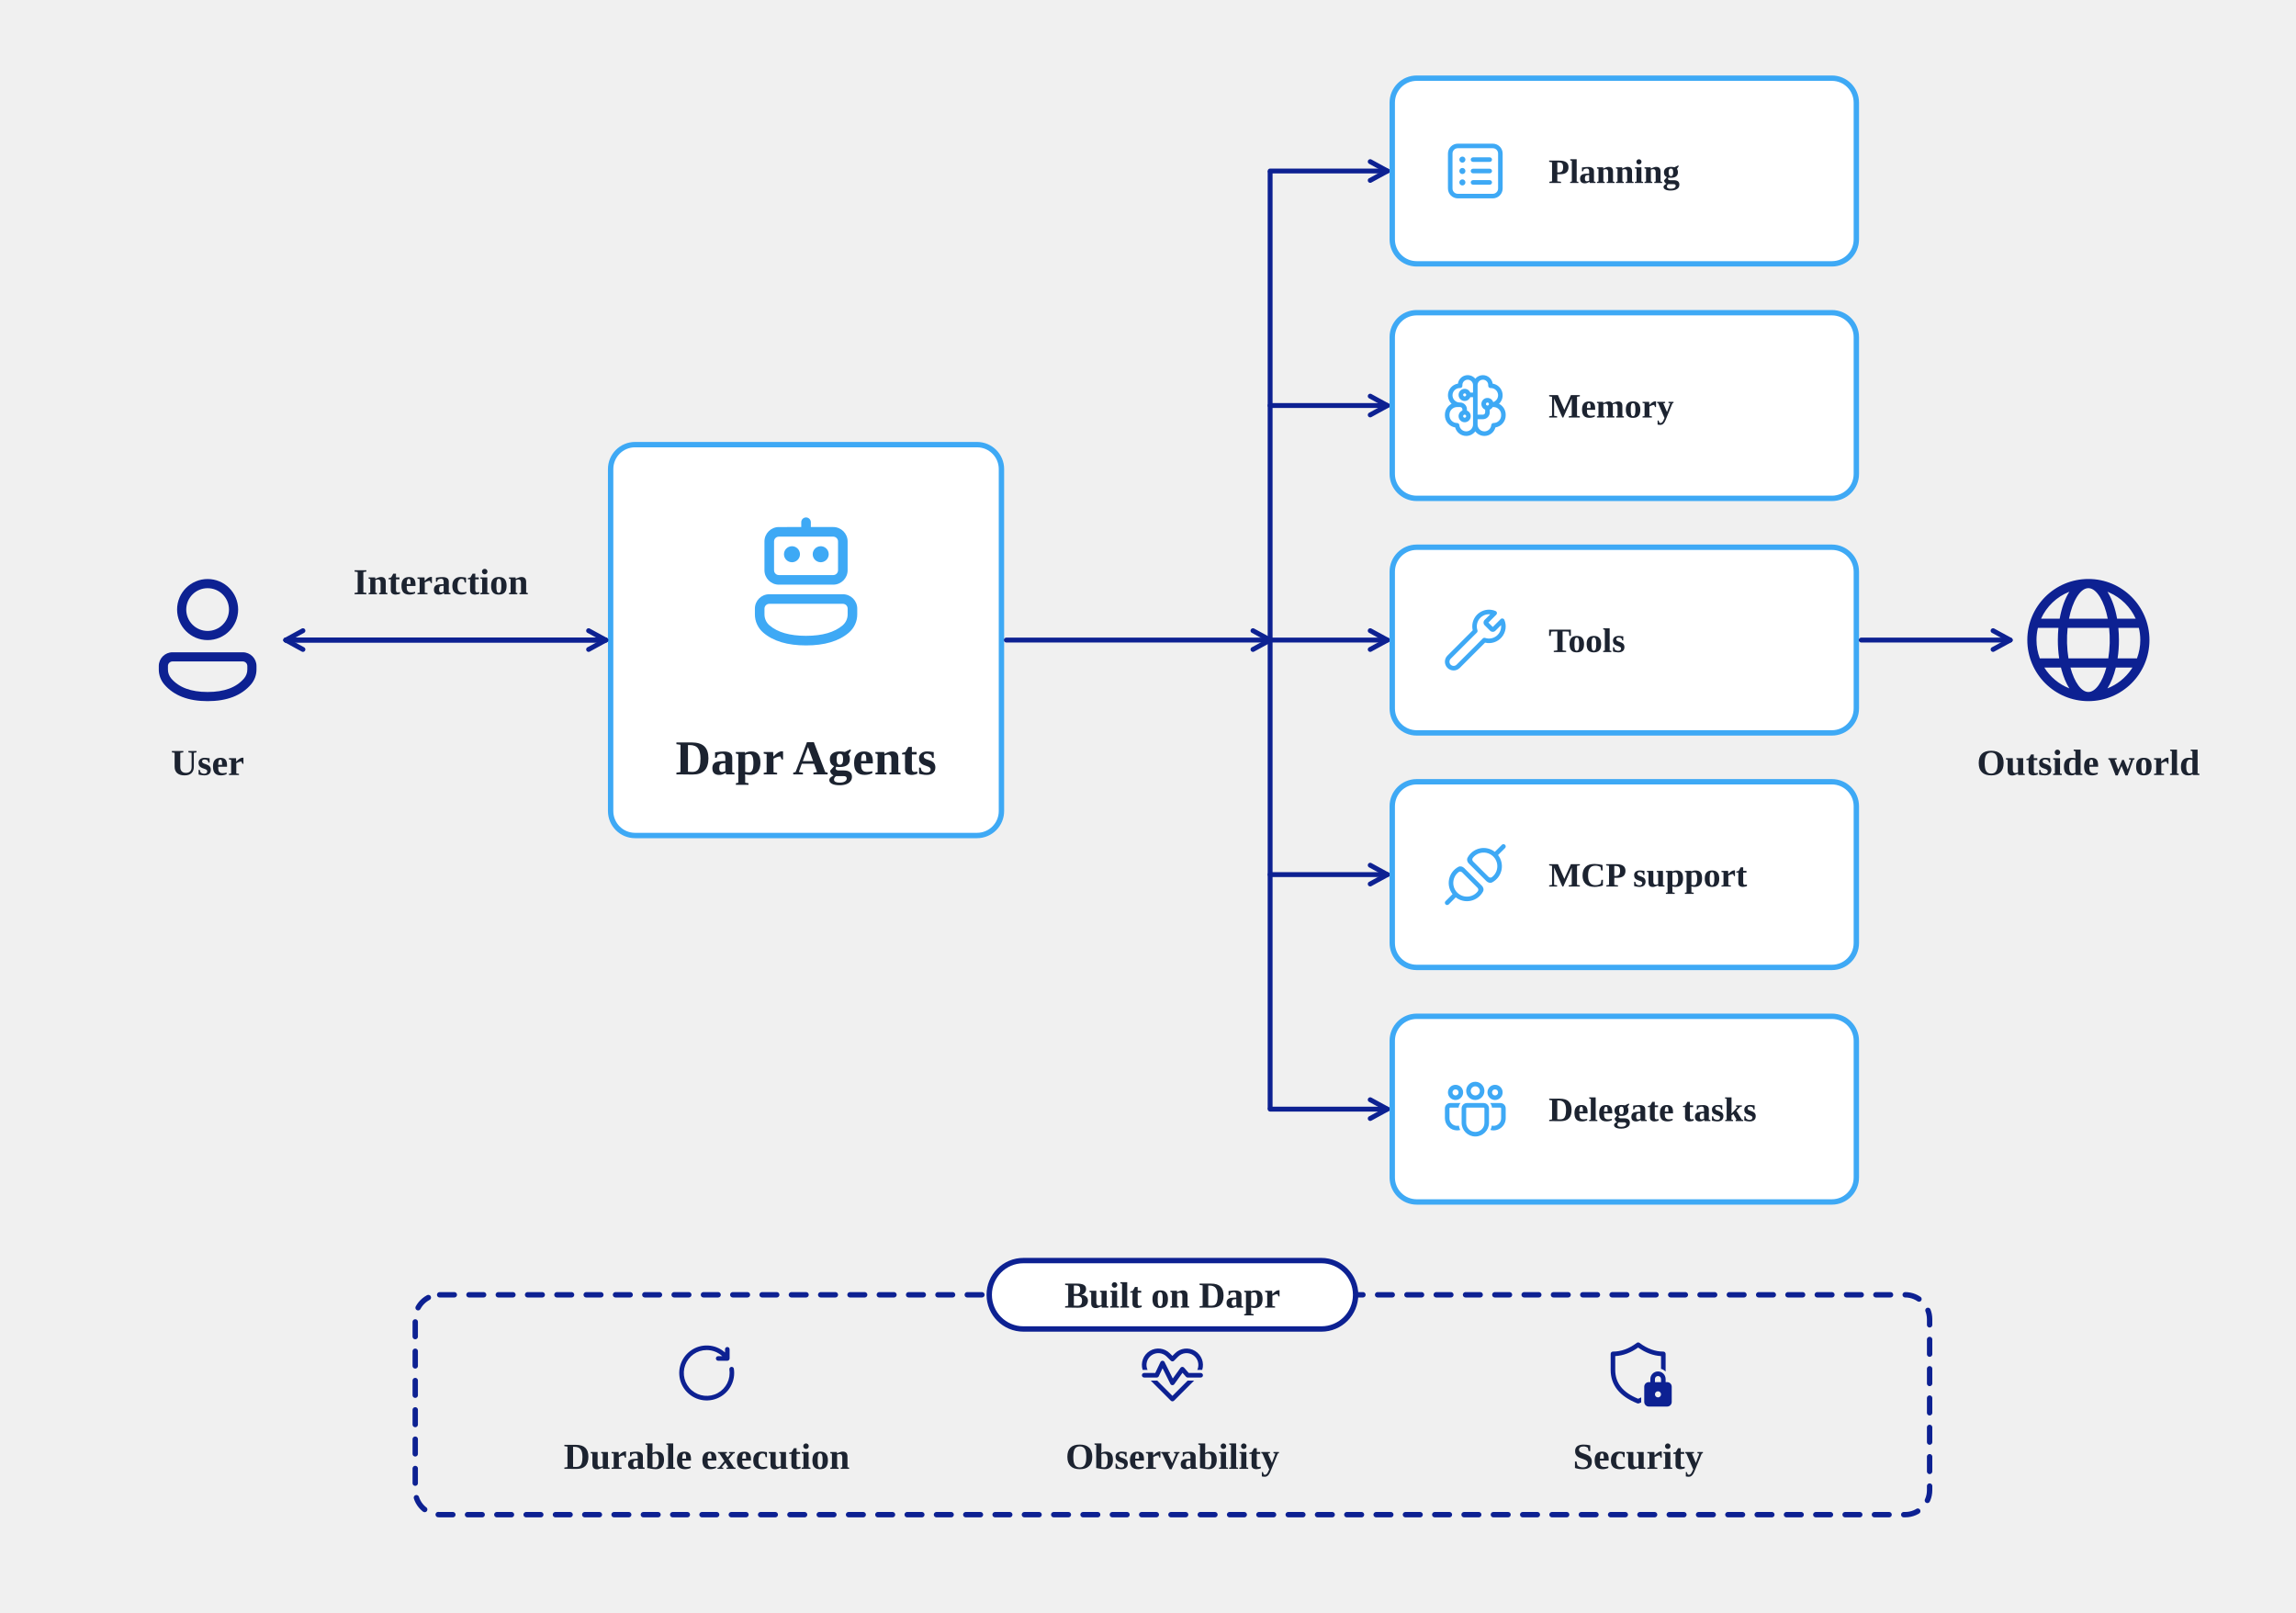
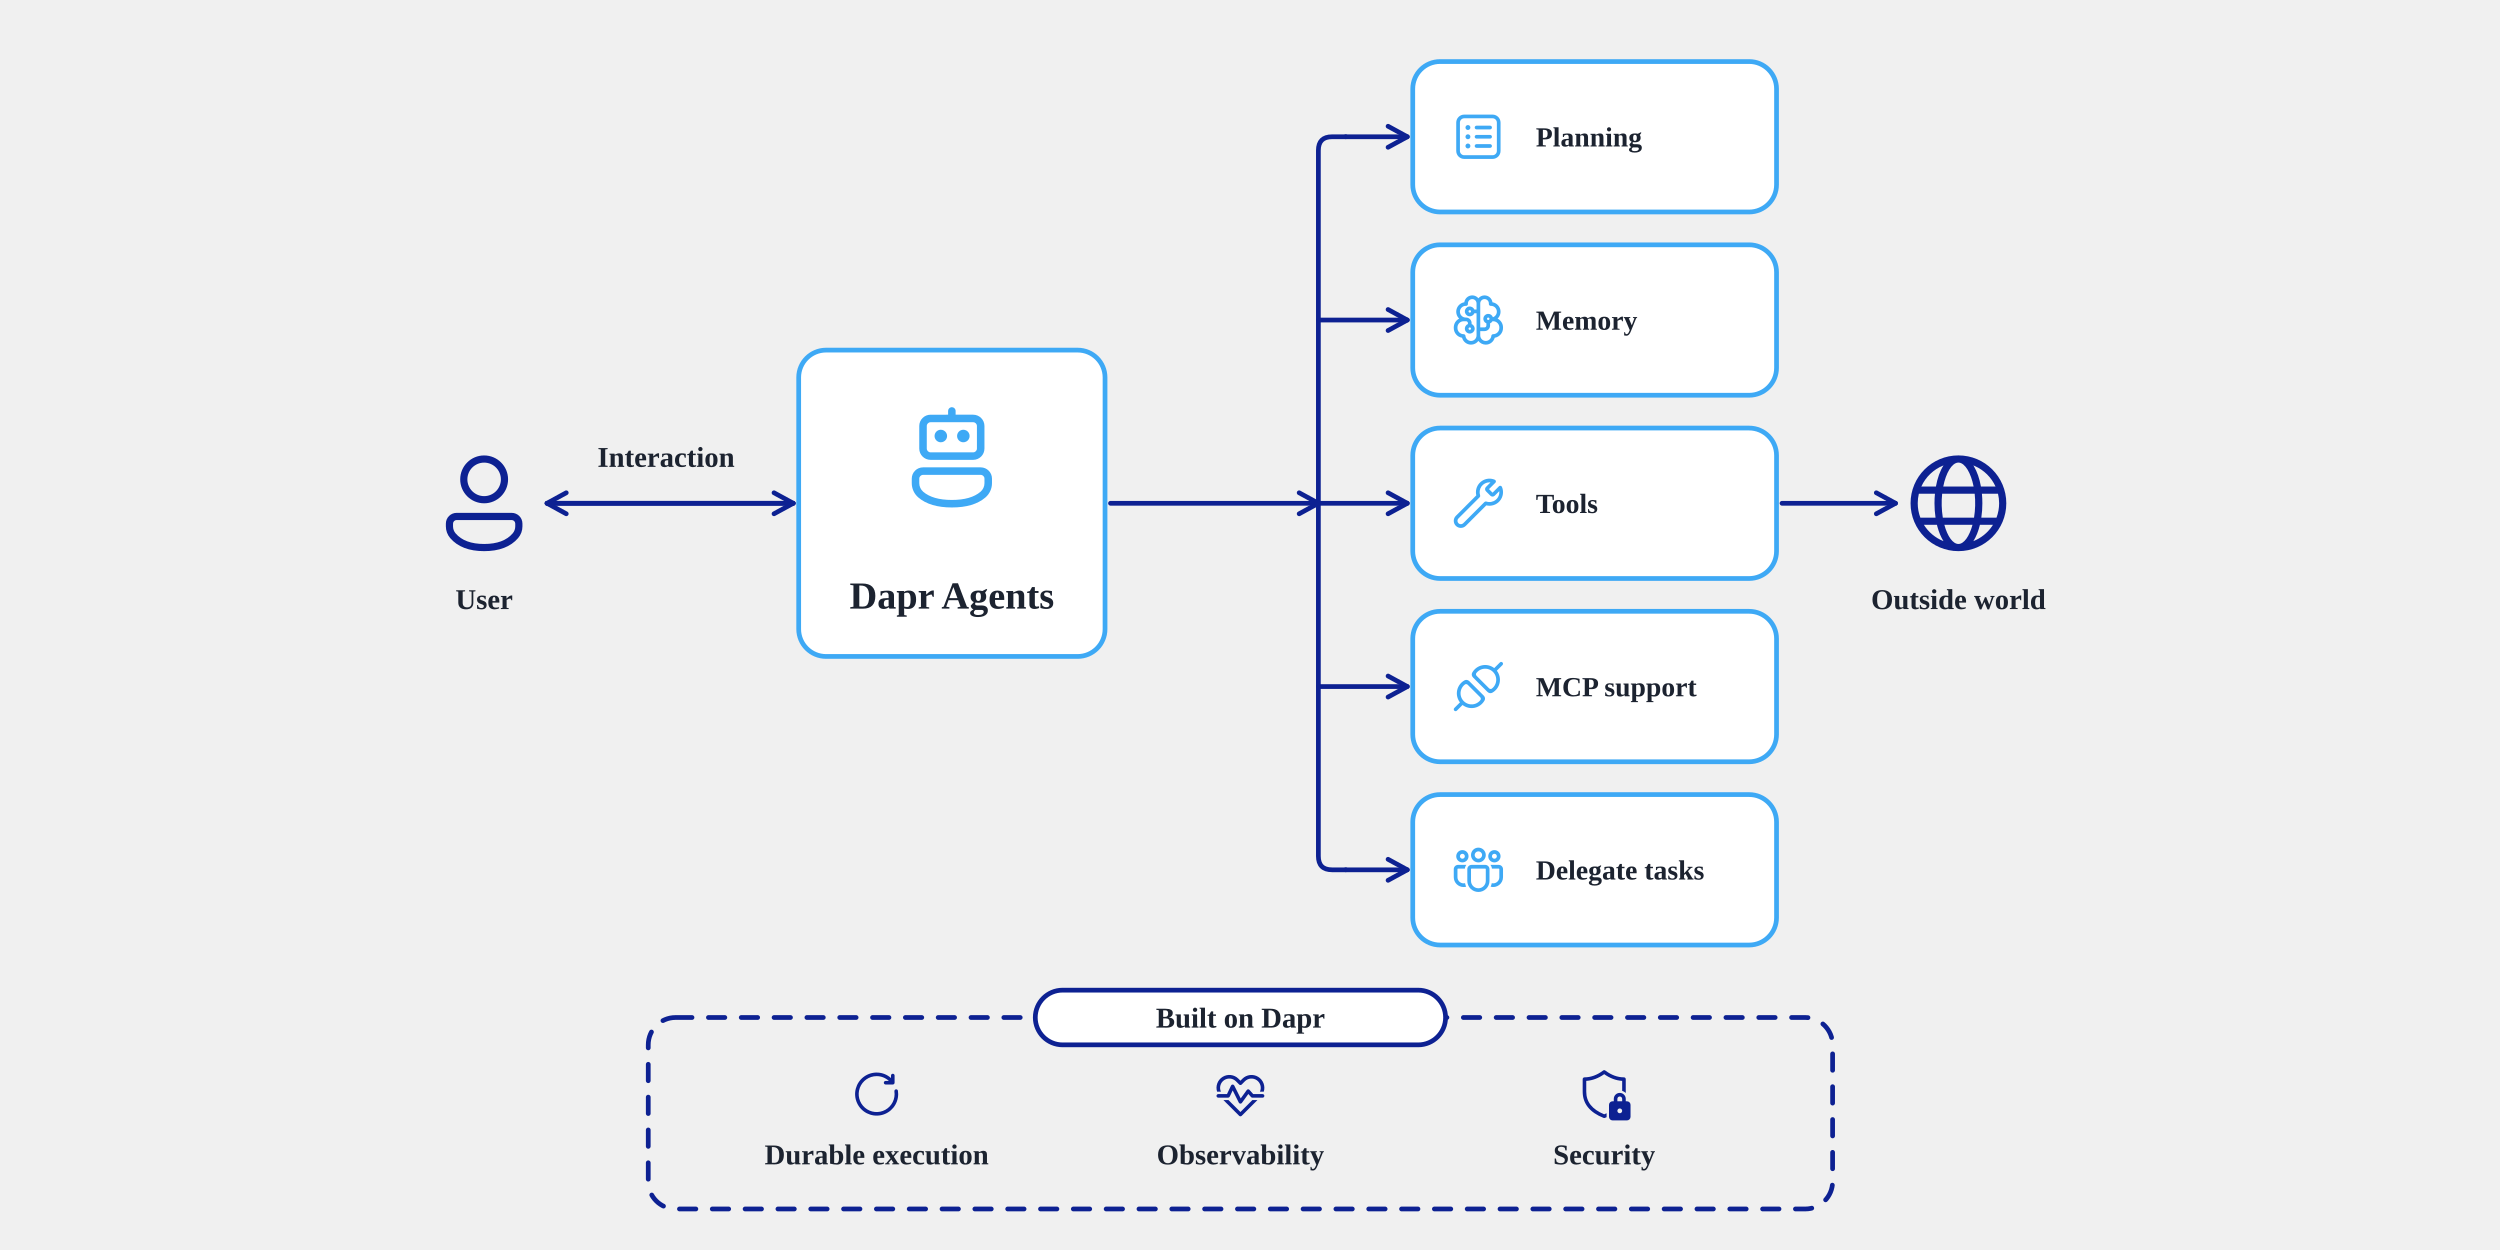
- <svg xmlns="http://www.w3.org/2000/svg" viewBox="0 0 940 660" role="img" aria-labelledby="agents-overview-title agents-overview-desc">
+ <svg xmlns="http://www.w3.org/2000/svg" viewBox="0 0 914 457" role="img" aria-labelledby="agents-overview-title agents-overview-desc">
  <g>
-     <rect class="d-panel" x="170" y="530" width="620" height="90" rx="10" fill="none" stroke="#0D2192" stroke-width="2.2" stroke-linejoin="round" stroke-linecap="round" stroke-dasharray="6 6" />
-     <g class="d-pill">
-       <rect x="405" y="516" width="150" height="28" rx="14" fill="#ffffff" stroke="#0D2192" stroke-width="2.2" stroke-linejoin="round" stroke-linecap="round" />
-       <text x="480" y="535.25" text-anchor="middle" font-size="15" font-weight="600" fill="#1c2330">Built on Dapr</text>
+     <g class="d-region">
+       <rect class="d-panel" x="237" y="372" width="433" height="70" rx="10" fill="none" stroke="#0D2192" stroke-width="1.73" stroke-linejoin="round" stroke-linecap="round" stroke-dasharray="6 6" />
+       <g class="d-pill">
+         <rect x="378.5" y="362" width="150" height="20" rx="10" fill="#ffffff" stroke="#0D2192" stroke-width="1.73" stroke-linejoin="round" stroke-linecap="round" />
+         <text x="453.5" y="375.68" text-anchor="middle" font-size="10.5" font-weight="600" fill="#1c2330">Built on Dapr</text>
+       </g>
    </g>
    <g>
      <g class="d-icon-group">
-         <g class="d-icon" data-mark="fluent-arrow-clockwise" transform="translate(274.3333 547) scale(1.25)" fill="#0D2192" color="#0D2192">
+         <g class="d-icon" data-mark="fluent-arrow-clockwise" transform="translate(310 389.5) scale(0.875)" fill="#0D2192" color="#0D2192">
          <path fill="currentColor" d="M12 4.5a7.5 7.5 0 1 0 7.419 6.392c-.067-.454.265-.892.724-.892c.37 0 .696.256.752.623Q21 11.297 21 12a9 9 0 1 1-3-6.708V4.25a.75.75 0 0 1 1.5 0v3a.75.75 0 0 1-.75.75h-3a.75.75 0 0 1 0-1.5h1.35a7.47 7.47 0 0 0-5.1-2" />
        </g>
      </g>
-       <text x="289.33" y="601.25" text-anchor="middle" font-size="15" font-weight="600" fill="#1c2330">Durable execution</text>
+       <text x="320.5" y="425.68" text-anchor="middle" font-size="10.5" font-weight="600" fill="#1c2330">Durable execution</text>
    </g>
    <g>
      <g class="d-icon-group">
-         <g class="d-icon" data-mark="fluent-heart-pulse" transform="translate(465 547) scale(1.25)" fill="#0D2192" color="#0D2192">
+         <g class="d-icon" data-mark="fluent-heart-pulse" transform="translate(443 389.5) scale(0.875)" fill="#0D2192" color="#0D2192">
          <path fill="currentColor" d="m12.82 5.58l-.82.822l-.824-.824A5.375 5.375 0 0 0 2.249 11h1.605a3.876 3.876 0 0 1 6.261-4.36l1.358 1.357a.75.75 0 0 0 1.073-.012L13.88 6.64A3.88 3.88 0 0 1 20.149 11h1.605a5.38 5.38 0 0 0-8.934-5.42m-1.35 15.495L4.894 14.5h1.963q.077 0 .152-.007L12 19.484l4.988-4.985h2.122l-6.58 6.576a.75.75 0 0 1-1.06 0M9.42 8.415a.75.75 0 0 0-1.348.014l-1.69 3.57H2.75a.75.75 0 0 0 0 1.5h4.107a.75.75 0 0 0 .678-.429l1.234-2.606l2.56 5.12a.75.75 0 0 0 1.279.105l2.698-3.736l1.13 1.29A.75.75 0 0 0 17 13.5h4.25a.75.75 0 0 0 0-1.5h-3.91l-1.526-1.743a.75.75 0 0 0-1.172.054l-2.525 3.496z" />
        </g>
      </g>
-       <text x="480" y="601.25" text-anchor="middle" font-size="15" font-weight="600" fill="#1c2330">Observability</text>
+       <text x="453.5" y="425.68" text-anchor="middle" font-size="10.5" font-weight="600" fill="#1c2330">Observability</text>
    </g>
    <g>
      <g class="d-icon-group">
-         <g class="d-icon" data-mark="fluent-shield-lock" transform="translate(655.6667 547) scale(1.25)" fill="#0D2192" color="#0D2192">
+         <g class="d-icon" data-mark="fluent-shield-lock" transform="translate(576 389.5) scale(0.875)" fill="#0D2192" color="#0D2192">
          <path fill="currentColor" d="M3 5.75A.75.75 0 0 1 3.75 5c2.663 0 5.258-.943 7.8-2.85a.75.75 0 0 1 .9 0C14.992 4.057 17.587 5 20.25 5a.75.75 0 0 1 .75.75V11q0 .271-.012.539a3.5 3.5 0 0 0-1.488-.894V6.478c-2.577-.152-5.08-1.09-7.5-2.8c-2.42 1.71-4.923 2.648-7.5 2.8V11c0 4.256 2.453 7.379 7.5 9.442a21 21 0 0 0 1-.439V21.5q0 .075.004.146q-.356.155-.73.302a.75.75 0 0 1-.549 0C5.958 19.676 3 16 3 11zM16 15v-1a2.5 2.5 0 0 1 5 0v1h.5a1.5 1.5 0 0 1 1.5 1.5v5a1.5 1.5 0 0 1-1.5 1.5h-6a1.5 1.5 0 0 1-1.5-1.5v-5a1.5 1.5 0 0 1 1.5-1.5zm1.5-1v1h2v-1a1 1 0 1 0-2 0m2 5a1 1 0 1 0-2 0a1 1 0 0 0 2 0" />
        </g>
      </g>
-       <text x="670.67" y="601.25" text-anchor="middle" font-size="15" font-weight="600" fill="#1c2330">Security</text>
+       <text x="586.5" y="425.68" text-anchor="middle" font-size="10.5" font-weight="600" fill="#1c2330">Security</text>
    </g>
  </g>
  <g class="d-icon-group">
-     <g class="d-icon" data-mark="fluent-person" transform="translate(55 232) scale(2.5)" fill="#0D2192" color="#0D2192">
+     <g class="d-icon" data-mark="fluent-person" transform="translate(156 163) scale(1.75)" fill="#0D2192" color="#0D2192">
      <path fill="currentColor" d="M17.755 14a2.25 2.25 0 0 1 2.248 2.25v.575c0 .894-.32 1.759-.9 2.438c-1.57 1.833-3.957 2.738-7.103 2.738s-5.532-.905-7.098-2.74a3.75 3.75 0 0 1-.898-2.434v-.578A2.25 2.25 0 0 1 6.253 14zm0 1.5H6.252a.75.75 0 0 0-.75.75v.577c0 .535.192 1.053.54 1.46c1.253 1.469 3.22 2.214 5.957 2.214c2.739 0 4.706-.745 5.963-2.213a2.25 2.25 0 0 0 .54-1.463v-.576a.75.75 0 0 0-.748-.749M12 2.005a5 5 0 1 1 0 10a5 5 0 0 1 0-10m0 1.5a3.5 3.5 0 1 0 0 7a3.5 3.5 0 0 0 0-7" />
    </g>
  </g>
-   <text x="85" y="317.25" text-anchor="middle" font-size="15" font-weight="600" fill="#1c2330">User</text>
+   <text x="177" y="222.68" text-anchor="middle" font-size="10.5" font-weight="600" fill="#1c2330">User</text>
  <g class="d-tile">
-     <rect x="250" y="182" width="160" height="160" rx="10" fill="#ffffff" stroke="#3ea9f5" stroke-width="2.2" stroke-linejoin="round" stroke-linecap="round" />
+     <rect x="292" y="128" width="112" height="112" rx="10" fill="#ffffff" stroke="#3ea9f5" stroke-width="1.73" stroke-linejoin="round" stroke-linecap="round" />
    <g class="d-icon-group">
-       <g class="d-icon" data-mark="fluent-bot" transform="translate(298.57 206.57) scale(2.6192)" fill="#3ea9f5" color="#3ea9f5">
+       <g class="d-icon" data-mark="fluent-bot" transform="translate(326 145.2) scale(1.8333)" fill="#3ea9f5" color="#3ea9f5">
        <path fill="currentColor" d="M17.753 14a2.25 2.25 0 0 1 2.25 2.25v.904A3.75 3.75 0 0 1 18.696 20c-1.565 1.344-3.806 2-6.696 2s-5.128-.656-6.69-2a3.75 3.75 0 0 1-1.306-2.843v-.908A2.25 2.25 0 0 1 6.254 14zm0 1.5h-11.5a.75.75 0 0 0-.75.75v.907c0 .655.287 1.278.784 1.706C7.545 19.945 9.441 20.5 12 20.5s4.458-.557 5.72-1.64a2.25 2.25 0 0 0 .783-1.707v-.905a.75.75 0 0 0-.75-.75M11.9 2.006L12 2a.75.75 0 0 1 .743.648l.007.102l-.001.749h3.5a2.25 2.25 0 0 1 2.25 2.25v4.505a2.25 2.25 0 0 1-2.25 2.25h-8.5a2.25 2.25 0 0 1-2.25-2.25V5.75A2.25 2.25 0 0 1 7.75 3.5l3.5-.001V2.75a.75.75 0 0 1 .649-.743L12 2zM16.25 5h-8.5a.75.75 0 0 0-.75.75v4.504c0 .414.336.75.75.75h8.5a.75.75 0 0 0 .75-.75V5.75a.75.75 0 0 0-.75-.75m-6.5 1.5a1.25 1.25 0 1 1 0 2.498a1.25 1.25 0 0 1 0-2.498m4.492 0a1.25 1.25 0 1 1 0 2.498a1.25 1.25 0 0 1 0-2.498" />
      </g>
    </g>
-     <text x="330" y="317" text-anchor="middle" font-size="20" font-weight="600" fill="#1c2330">Dapr Agents</text>
+     <text x="348" y="222.5" text-anchor="middle" font-size="14" font-weight="600" fill="#1c2330">Dapr Agents</text>
  </g>
  <g class="d-arrow">
-     <line x1="117" y1="262" x2="248" y2="262" stroke="#0D2192" stroke-width="2" stroke-linecap="round" stroke-linejoin="round" fill="none" />
-     <polyline points="240.98,265.84 248,262 240.98,258.16" stroke="#0D2192" stroke-width="2" stroke-linecap="round" stroke-linejoin="round" fill="none" />
+     <line x1="200" y1="184" x2="290" y2="184" stroke="#0D2192" stroke-width="1.73" stroke-linecap="round" stroke-linejoin="round" fill="none" />
+     <polyline points="282.98,187.84 290,184 282.98,180.16" stroke="#0D2192" stroke-width="1.73" stroke-linecap="round" stroke-linejoin="round" fill="none" />
  </g>
  <g class="d-arrow">
-     <line x1="248" y1="262" x2="117" y2="262" stroke="#0D2192" stroke-width="2" stroke-linecap="round" stroke-linejoin="round" fill="none" />
-     <polyline points="124.02,258.16 117,262 124.02,265.84" stroke="#0D2192" stroke-width="2" stroke-linecap="round" stroke-linejoin="round" fill="none" />
+     <line x1="290" y1="184" x2="200" y2="184" stroke="#0D2192" stroke-width="1.73" stroke-linecap="round" stroke-linejoin="round" fill="none" />
+     <polyline points="207.02,180.16 200,184 207.02,187.84" stroke="#0D2192" stroke-width="1.73" stroke-linecap="round" stroke-linejoin="round" fill="none" />
  </g>
-   <text x="180.5" y="243.25" text-anchor="middle" font-size="15" font-weight="600" fill="#1c2330">Interaction</text>
-   <polyline points="520 70 520 454" fill="none" stroke="#0D2192" stroke-width="2" />
+   <text x="243.5" y="170.68" text-anchor="middle" font-size="10.5" font-weight="600" fill="#1c2330">Interaction</text>
+   <path class="d-run" d="M492,50 L487,50 Q482,50 482,55 L482,313 Q482,318 487,318 L492,318" fill="none" stroke="#0D2192" stroke-width="1.73" stroke-linecap="round" />
  <g class="d-arrow">
-     <line x1="412" y1="262" x2="520" y2="262" stroke="#0D2192" stroke-width="2" stroke-linecap="round" stroke-linejoin="round" fill="none" />
-     <polyline points="512.98,265.84 520,262 512.98,258.16" stroke="#0D2192" stroke-width="2" stroke-linecap="round" stroke-linejoin="round" fill="none" />
+     <line x1="406" y1="184" x2="482" y2="184" stroke="#0D2192" stroke-width="1.73" stroke-linecap="round" stroke-linejoin="round" fill="none" />
+     <polyline points="474.98,187.84 482,184 474.98,180.16" stroke="#0D2192" stroke-width="1.73" stroke-linecap="round" stroke-linejoin="round" fill="none" />
  </g>
  <g>
    <g class="d-arrow">
-       <line x1="520" y1="70" x2="568" y2="70" stroke="#0D2192" stroke-width="2" stroke-linecap="round" stroke-linejoin="round" fill="none" />
-       <polyline points="560.98,73.84 568,70 560.98,66.16" stroke="#0D2192" stroke-width="2" stroke-linecap="round" stroke-linejoin="round" fill="none" />
+       <line x1="492" y1="50" x2="514.5" y2="50" stroke="#0D2192" stroke-width="1.73" stroke-linecap="round" stroke-linejoin="round" fill="none" />
+       <polyline points="507.48,53.84 514.5,50 507.48,46.16" stroke="#0D2192" stroke-width="1.73" stroke-linecap="round" stroke-linejoin="round" fill="none" />
    </g>
    <g class="d-tile">
-       <rect x="570" y="32" width="190" height="76" rx="10" fill="#ffffff" stroke="#3ea9f5" stroke-width="2.2" stroke-linejoin="round" stroke-linecap="round" />
+       <rect x="516.5" y="22.5" width="133" height="55" rx="10" fill="#ffffff" stroke="#3ea9f5" stroke-width="1.73" stroke-linejoin="round" stroke-linecap="round" />
      <g class="d-icon-group">
-         <g class="d-icon" data-mark="fluent-text-bullet-list-square" transform="translate(589.07 55.07) scale(1.2442)" fill="#3ea9f5" color="#3ea9f5">
+         <g class="d-icon" data-mark="fluent-text-bullet-list-square" transform="translate(529.695 39.195) scale(0.9004)" fill="#3ea9f5" color="#3ea9f5">
          <path fill="currentColor" d="M7.75 9.25a1 1 0 1 0 0-2a1 1 0 0 0 0 2m3.5-1.75a.75.75 0 0 0 0 1.5h5.5a.75.75 0 0 0 0-1.5zm0 3.75a.75.75 0 1 0 0 1.5h5.5a.75.75 0 1 0 0-1.5zm-.75 4.5a.75.75 0 0 1 .75-.75h5.5a.75.75 0 1 1 0 1.5h-5.5a.75.75 0 0 1-.75-.75M8.75 12a1 1 0 1 1-2 0a1 1 0 0 1 2 0m-1 4.75a1 1 0 1 0 0-2a1 1 0 0 0 0 2M6.25 3A3.25 3.25 0 0 0 3 6.25v11.5A3.25 3.25 0 0 0 6.25 21h11.5A3.25 3.25 0 0 0 21 17.75V6.25A3.25 3.25 0 0 0 17.75 3zM4.5 6.25c0-.966.784-1.75 1.75-1.75h11.5c.966 0 1.75.784 1.75 1.75v11.5a1.75 1.75 0 0 1-1.75 1.75H6.25a1.75 1.75 0 0 1-1.75-1.75z" />
        </g>
      </g>
-       <text x="634" y="74.9" text-anchor="start" font-size="14" font-weight="600" fill="#1c2330">Planning</text>
+       <text x="561.5" y="53.55" text-anchor="start" font-size="10.13" font-weight="600" fill="#1c2330">Planning</text>
    </g>
  </g>
  <g>
    <g class="d-arrow">
-       <line x1="520" y1="166" x2="568" y2="166" stroke="#0D2192" stroke-width="2" stroke-linecap="round" stroke-linejoin="round" fill="none" />
-       <polyline points="560.98,169.84 568,166 560.98,162.16" stroke="#0D2192" stroke-width="2" stroke-linecap="round" stroke-linejoin="round" fill="none" />
+       <line x1="482" y1="117" x2="514.5" y2="117" stroke="#0D2192" stroke-width="1.73" stroke-linecap="round" stroke-linejoin="round" fill="none" />
+       <polyline points="507.48,120.84 514.5,117 507.48,113.16" stroke="#0D2192" stroke-width="1.73" stroke-linecap="round" stroke-linejoin="round" fill="none" />
    </g>
    <g class="d-tile">
-       <rect x="570" y="128" width="190" height="76" rx="10" fill="#ffffff" stroke="#3ea9f5" stroke-width="2.2" stroke-linejoin="round" stroke-linecap="round" />
+       <rect x="516.5" y="89.5" width="133" height="55" rx="10" fill="#ffffff" stroke="#3ea9f5" stroke-width="1.73" stroke-linejoin="round" stroke-linecap="round" />
      <g class="d-icon-group">
-         <g class="d-icon" data-mark="fluent-brain-circuit" transform="translate(589.07 151.07) scale(1.2442)" fill="#3ea9f5" color="#3ea9f5">
+         <g class="d-icon" data-mark="fluent-brain-circuit" transform="translate(529.695 106.195) scale(0.9004)" fill="#3ea9f5" color="#3ea9f5">
          <path fill="currentColor" d="M14.5 2a3.25 3.25 0 0 1 3.218 2.795a3.876 3.876 0 0 1 2.08 6.633A4 4 0 0 1 22 15v.25a4 4 0 0 1-3.367 3.95c-.431 1.613-1.901 2.8-3.627 2.8c-1.228 0-2.32-.59-3.006-1.504A3.75 3.75 0 0 1 8.994 22c-1.726 0-3.195-1.187-3.627-2.8A4 4 0 0 1 2 15.25V15a4 4 0 0 1 2.2-3.572a3.876 3.876 0 0 1 2.082-6.633A3.25 3.25 0 0 1 12 3.174A3.24 3.24 0 0 1 14.5 2m-5 1.5a1.75 1.75 0 0 0-1.75 1.75v.25a.75.75 0 0 1-.75.75h-.125a2.375 2.375 0 1 0 0 4.75H7a2.25 2.25 0 0 1 2.238 2.02l.012.23v.396a2 2 0 1 1-1.5 0v-.396l-.004-.077A.75.75 0 0 0 7 12.5H6A2.5 2.5 0 0 0 3.5 15v.25a2.5 2.5 0 0 0 2.5 2.5a.75.75 0 0 1 .719.542l.026.14h.002A2.276 2.276 0 0 0 8.994 20.5a2.255 2.255 0 0 0 2.256-2.25v-9h-.896a2 2 0 1 1 0-1.5h.896v-2.5A1.75 1.75 0 0 0 9.5 3.5m8.23 9a2 2 0 0 1-.98.852v.898a2.25 2.25 0 0 1-2.25 2.25h-1.75v1.75c0 1.24 1.011 2.25 2.256 2.25a2.276 2.276 0 0 0 2.247-2.068h.002l.026-.14A.75.75 0 0 1 18 17.75a2.5 2.5 0 0 0 2.5-2.5V15a2.5 2.5 0 0 0-2.5-2.5zM8.5 15a.5.5 0 1 0 0 1a.5.5 0 0 0 0-1m6-11.5a1.75 1.75 0 0 0-1.75 1.741V15h1.75a.75.75 0 0 0 .75-.75v-.898a1.999 1.999 0 1 1 2.646-2.483a2.374 2.374 0 0 0-.771-4.619H17a.75.75 0 0 1-.75-.75v-.25A1.75 1.75 0 0 0 14.5 3.5M16 11a.5.5 0 1 0 0 1a.5.5 0 0 0 0-1M8.5 8a.5.5 0 1 0 0 1a.5.5 0 0 0 0-1" />
        </g>
      </g>
-       <text x="634" y="170.9" text-anchor="start" font-size="14" font-weight="600" fill="#1c2330">Memory</text>
+       <text x="561.5" y="120.55" text-anchor="start" font-size="10.13" font-weight="600" fill="#1c2330">Memory</text>
    </g>
  </g>
  <g>
    <g class="d-arrow">
-       <line x1="520" y1="262" x2="568" y2="262" stroke="#0D2192" stroke-width="2" stroke-linecap="round" stroke-linejoin="round" fill="none" />
-       <polyline points="560.98,265.84 568,262 560.98,258.16" stroke="#0D2192" stroke-width="2" stroke-linecap="round" stroke-linejoin="round" fill="none" />
+       <line x1="482" y1="184" x2="514.5" y2="184" stroke="#0D2192" stroke-width="1.73" stroke-linecap="round" stroke-linejoin="round" fill="none" />
+       <polyline points="507.48,187.84 514.5,184 507.48,180.16" stroke="#0D2192" stroke-width="1.73" stroke-linecap="round" stroke-linejoin="round" fill="none" />
    </g>
    <g class="d-tile">
-       <rect x="570" y="224" width="190" height="76" rx="10" fill="#ffffff" stroke="#3ea9f5" stroke-width="2.2" stroke-linejoin="round" stroke-linecap="round" />
+       <rect x="516.5" y="156.5" width="133" height="55" rx="10" fill="#ffffff" stroke="#3ea9f5" stroke-width="1.73" stroke-linejoin="round" stroke-linecap="round" />
      <g class="d-icon-group">
-         <g class="d-icon" data-mark="fluent-wrench" transform="translate(589.07 247.07) scale(1.2442)" fill="#3ea9f5" color="#3ea9f5">
+         <g class="d-icon" data-mark="fluent-wrench" transform="translate(529.695 173.195) scale(0.9004)" fill="#3ea9f5" color="#3ea9f5">
          <path fill="currentColor" d="M11 7.5a5.5 5.5 0 0 1 7.664-5.058a.75.75 0 0 1 .235 1.22L16.311 6.25l1.44 1.44l2.587-2.59a.75.75 0 0 1 1.22.236a5.5 5.5 0 0 1-6.344 7.512L6.902 21.16A2.871 2.871 0 1 1 2.84 17.1l8.311-8.312A5.5 5.5 0 0 1 11 7.5m5.5-4a4 4 0 0 0-3.794 5.27a.75.75 0 0 1-.181.768L3.902 18.16A1.371 1.371 0 0 0 5.84 20.1l8.624-8.625a.75.75 0 0 1 .768-.18a4 4 0 0 0 5.246-4.213l-1.845 1.844a1.25 1.25 0 0 1-1.767 0l-1.793-1.793a1.25 1.25 0 0 1 0-1.768l1.844-1.844A4 4 0 0 0 16.5 3.5" />
        </g>
      </g>
-       <text x="634" y="266.9" text-anchor="start" font-size="14" font-weight="600" fill="#1c2330">Tools</text>
+       <text x="561.5" y="187.55" text-anchor="start" font-size="10.13" font-weight="600" fill="#1c2330">Tools</text>
    </g>
  </g>
  <g>
    <g class="d-arrow">
-       <line x1="520" y1="358" x2="568" y2="358" stroke="#0D2192" stroke-width="2" stroke-linecap="round" stroke-linejoin="round" fill="none" />
-       <polyline points="560.98,361.84 568,358 560.98,354.16" stroke="#0D2192" stroke-width="2" stroke-linecap="round" stroke-linejoin="round" fill="none" />
+       <line x1="482" y1="251" x2="514.5" y2="251" stroke="#0D2192" stroke-width="1.73" stroke-linecap="round" stroke-linejoin="round" fill="none" />
+       <polyline points="507.48,254.84 514.5,251 507.48,247.16" stroke="#0D2192" stroke-width="1.73" stroke-linecap="round" stroke-linejoin="round" fill="none" />
    </g>
    <g class="d-tile">
-       <rect x="570" y="320" width="190" height="76" rx="10" fill="#ffffff" stroke="#3ea9f5" stroke-width="2.2" stroke-linejoin="round" stroke-linecap="round" />
+       <rect x="516.5" y="223.5" width="133" height="55" rx="10" fill="#ffffff" stroke="#3ea9f5" stroke-width="1.73" stroke-linejoin="round" stroke-linecap="round" />
      <g class="d-icon-group">
-         <g class="d-icon" data-mark="fluent-plug-connected" transform="translate(589.07 343.07) scale(1.2442)" fill="#3ea9f5" color="#3ea9f5">
+         <g class="d-icon" data-mark="fluent-plug-connected" transform="translate(529.695 240.195) scale(0.9004)" fill="#3ea9f5" color="#3ea9f5">
          <path fill="currentColor" d="M19.49 5.57a6 6 0 0 1-1.893 8.962c-.649.351-1.43.135-1.952-.386l-5.79-5.791c-.522-.522-.738-1.303-.388-1.952A6 6 0 0 1 18.43 4.51l2.29-2.29a.75.75 0 1 1 1.061 1.06zm-2.017 7.263a4.5 4.5 0 1 0-6.306-6.306c-.266.349-.186.833.125 1.143l5.038 5.038c.31.31.794.391 1.143.125M3.28 21.78l2.29-2.29a6 6 0 0 0 8.962-1.893c.351-.649.135-1.43-.387-1.952l-5.79-5.79c-.522-.522-1.303-.738-1.952-.388A6 6 0 0 0 4.51 18.43l-2.29 2.29a.75.75 0 1 0 1.06 1.061m4.39-10.488l5.038 5.038c.31.31.39.794.125 1.143a4.5 4.5 0 1 1-6.306-6.306c.349-.266.833-.186 1.143.125" />
        </g>
      </g>
-       <text x="634" y="362.9" text-anchor="start" font-size="14" font-weight="600" fill="#1c2330">MCP support</text>
+       <text x="561.5" y="254.55" text-anchor="start" font-size="10.13" font-weight="600" fill="#1c2330">MCP support</text>
    </g>
  </g>
  <g>
    <g class="d-arrow">
-       <line x1="520" y1="454" x2="568" y2="454" stroke="#0D2192" stroke-width="2" stroke-linecap="round" stroke-linejoin="round" fill="none" />
-       <polyline points="560.98,457.84 568,454 560.98,450.16" stroke="#0D2192" stroke-width="2" stroke-linecap="round" stroke-linejoin="round" fill="none" />
+       <line x1="492" y1="318" x2="514.5" y2="318" stroke="#0D2192" stroke-width="1.73" stroke-linecap="round" stroke-linejoin="round" fill="none" />
+       <polyline points="507.48,321.84 514.5,318 507.48,314.16" stroke="#0D2192" stroke-width="1.73" stroke-linecap="round" stroke-linejoin="round" fill="none" />
    </g>
    <g class="d-tile">
-       <rect x="570" y="416" width="190" height="76" rx="10" fill="#ffffff" stroke="#3ea9f5" stroke-width="2.2" stroke-linejoin="round" stroke-linecap="round" />
+       <rect x="516.5" y="290.5" width="133" height="55" rx="10" fill="#ffffff" stroke="#3ea9f5" stroke-width="1.73" stroke-linejoin="round" stroke-linecap="round" />
      <g class="d-icon-group">
-         <g class="d-icon" data-mark="fluent-people-team" transform="translate(589.07 439.07) scale(1.2442)" fill="#3ea9f5" color="#3ea9f5">
+         <g class="d-icon" data-mark="fluent-people-team" transform="translate(529.695 307.195) scale(0.9004)" fill="#3ea9f5" color="#3ea9f5">
          <path fill="currentColor" d="M14.754 10c.966 0 1.75.784 1.75 1.75v4.749a4.501 4.501 0 0 1-9.002 0V11.75c0-.966.783-1.75 1.75-1.75zm0 1.5H9.252a.25.25 0 0 0-.25.25v4.749a3.001 3.001 0 0 0 6.002 0V11.75a.25.25 0 0 0-.25-.25M3.75 10h3.381a2.74 2.74 0 0 0-.618 1.5H3.75a.25.25 0 0 0-.25.25v3.249a2.5 2.5 0 0 0 3.082 2.433c.085.504.24.985.453 1.432Q6.539 18.999 6 19a4 4 0 0 1-4-4.001V11.75c0-.966.784-1.75 1.75-1.75m13.125 0h3.375c.966 0 1.75.784 1.75 1.75V15a4 4 0 0 1-5.03 3.866c.214-.448.369-.929.455-1.433q.277.066.575.067a2.5 2.5 0 0 0 2.5-2.5v-3.25a.25.25 0 0 0-.25-.25h-2.757a2.74 2.74 0 0 0-.618-1.5M12 3a3 3 0 1 1 0 6a3 3 0 0 1 0-6m6.5 1a2.5 2.5 0 1 1 0 5a2.5 2.5 0 0 1 0-5m-13 0a2.5 2.5 0 1 1 0 5a2.5 2.5 0 0 1 0-5m6.5.5a1.5 1.5 0 1 0 0 3a1.5 1.5 0 0 0 0-3m6.5 1a1 1 0 1 0 0 2a1 1 0 0 0 0-2m-13 0a1 1 0 1 0 0 2a1 1 0 0 0 0-2" />
        </g>
      </g>
-       <text x="634" y="458.9" text-anchor="start" font-size="14" font-weight="600" fill="#1c2330">Delegate tasks</text>
+       <text x="561.5" y="321.55" text-anchor="start" font-size="10.13" font-weight="600" fill="#1c2330">Delegate tasks</text>
    </g>
  </g>
  <g class="d-arrow">
-     <line x1="762" y1="262" x2="823" y2="262" stroke="#0D2192" stroke-width="2" stroke-linecap="round" stroke-linejoin="round" fill="none" />
-     <polyline points="815.98,265.84 823,262 815.98,258.16" stroke="#0D2192" stroke-width="2" stroke-linecap="round" stroke-linejoin="round" fill="none" />
+     <line x1="651.5" y1="184" x2="693" y2="184" stroke="#0D2192" stroke-width="1.73" stroke-linecap="round" stroke-linejoin="round" fill="none" />
+     <polyline points="685.98,187.84 693,184 685.98,180.16" stroke="#0D2192" stroke-width="1.73" stroke-linecap="round" stroke-linejoin="round" fill="none" />
  </g>
  <g class="d-icon-group">
-     <g class="d-icon" data-mark="fluent-globe" transform="translate(825 232) scale(2.5)" fill="#0D2192" color="#0D2192">
+     <g class="d-icon" data-mark="fluent-globe" transform="translate(695 163) scale(1.75)" fill="#0D2192" color="#0D2192">
      <path fill="currentColor" d="M12 1.998c5.524 0 10.002 4.478 10.002 10.002c0 5.523-4.478 10-10.002 10S2 17.523 2 12C1.999 6.476 6.476 1.998 12 1.998M14.94 16.5H9.061c.652 2.415 1.786 4.002 2.94 4.002s2.286-1.588 2.938-4.002m-7.43 0H4.785a8.53 8.53 0 0 0 4.095 3.41c-.522-.82-.953-1.846-1.27-3.015zm11.705 0h-2.722c-.324 1.335-.792 2.5-1.373 3.411a8.53 8.53 0 0 0 3.91-3.127zM7.094 10H3.736l-.005.017A8.5 8.5 0 0 0 3.5 12a8.5 8.5 0 0 0 .544 3h3.173A20 20 0 0 1 7 12c0-.684.032-1.354.095-2.001m8.303 0H8.603a19 19 0 0 0 .135 5h6.524a19 19 0 0 0 .135-5m4.868 0h-3.358c.062.647.095 1.317.095 2a20 20 0 0 1-.218 3h3.173a8.5 8.5 0 0 0 .545-3c0-.689-.082-1.359-.237-2M8.88 4.088l-.023.008A8.53 8.53 0 0 0 4.25 8.5h3.048c.314-1.752.86-3.278 1.583-4.41m3.12-.591l-.117.005C10.62 3.62 9.397 5.621 8.83 8.5h6.342c-.566-2.87-1.783-4.869-3.045-4.995zm3.12.59l.106.175c.67 1.112 1.177 2.572 1.475 4.237h3.048a8.53 8.53 0 0 0-4.339-4.29z" />
    </g>
  </g>
-   <text x="855" y="317.25" text-anchor="middle" font-size="15" font-weight="600" fill="#1c2330">Outside world</text>
+   <text x="716" y="222.68" text-anchor="middle" font-size="10.5" font-weight="600" fill="#1c2330">Outside world</text>
</svg>
